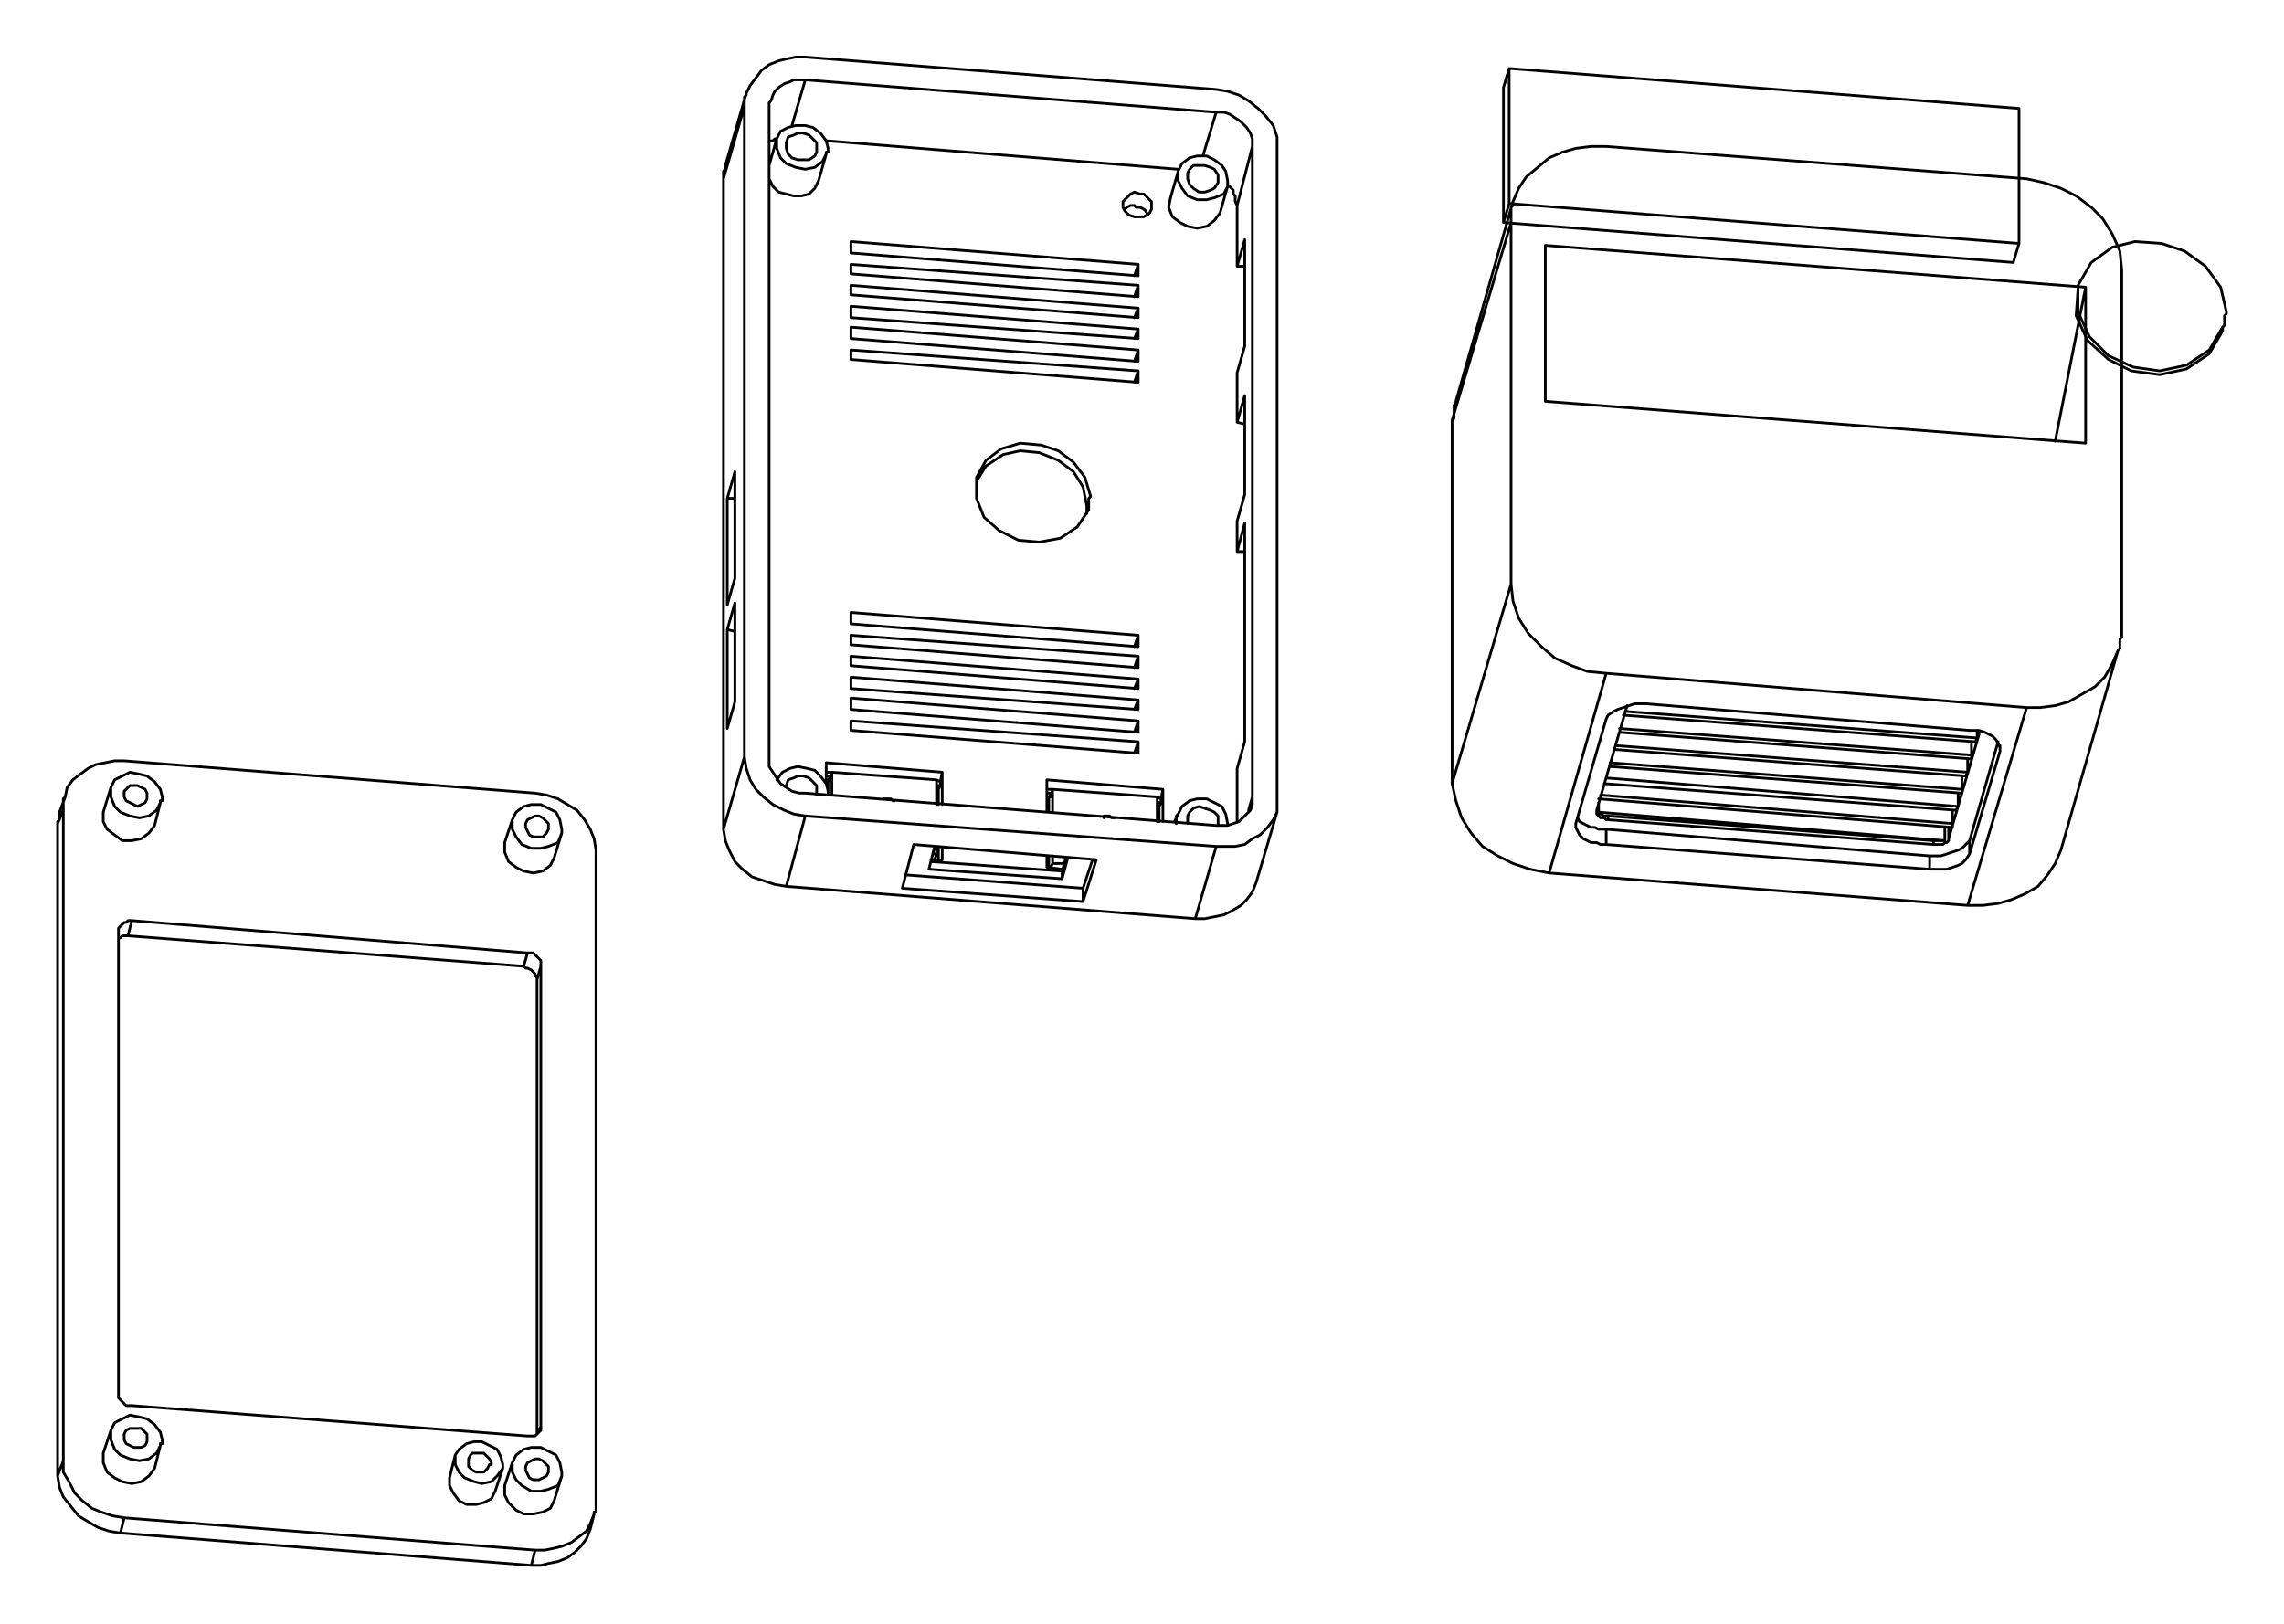
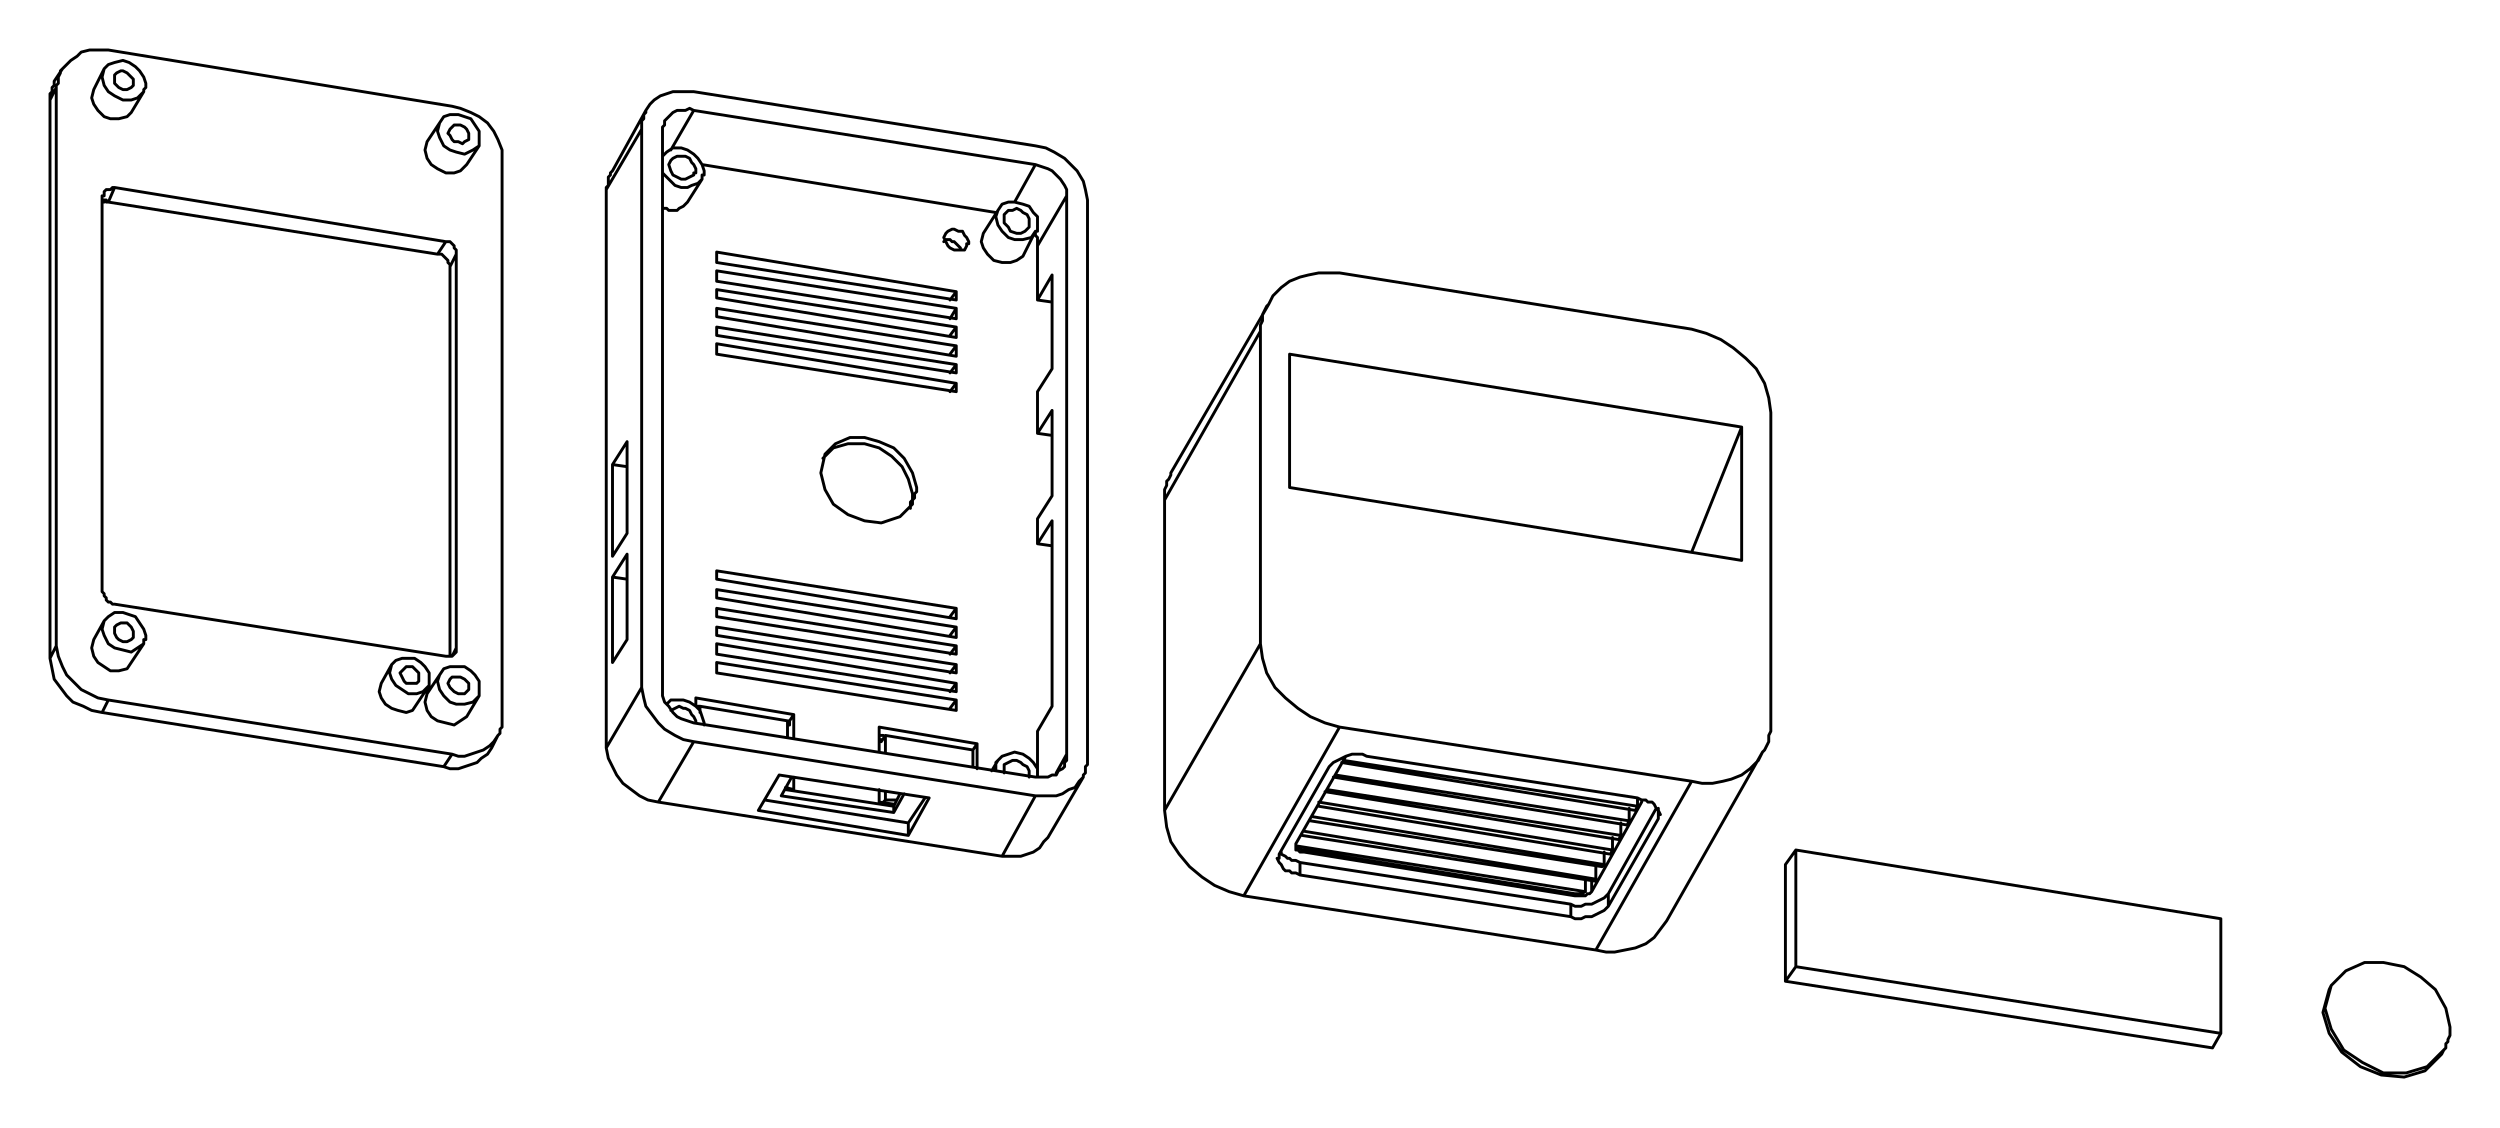
- <svg xmlns="http://www.w3.org/2000/svg" viewBox="0 0 1200.0 853.4" width="1200" height="853" fill="none" stroke="currentColor" stroke-linecap="round" stroke-linejoin="round" role="img">
-   <path id="case-print-g0-vis" d="M33 426L33 768 M30 433L30 776 M33 426L33 425L33 424L33 423L33 422L33 421L33 420L34 419 M34 419L35 414L38 410L42 407L46 404L50 402L55 401L60 400L65 400 M30 433L30 433L30 432L31 431L31 430L31 429L31 428L31 427 M65 798L59 797L53 795L48 793L43 789L39 785L36 779L33 774L33 768 M63 806L57 805L51 803L46 800L41 797L37 792L33 787L31 782L30 776 M65 400L281 417 M65 798L281 815 M281 417L287 418L293 420L298 423L303 426L307 431L310 436L312 441L313 447 M313 790L313 790L313 791L313 792L313 793L313 794L313 795L312 795L312 796 M312 796L310 801L308 805L304 808L300 811L295 813L291 814L286 815L281 815 M313 447L313 790 M81 434L78 438L74 441L69 442L64 442L60 439L56 436L54 432L54 427 M291 451L289 455L285 458L280 459L275 458L271 456L267 453L265 448L265 443 M62 732L62 490 M62 732L62 734L62 735L63 736L64 737L65 738L66 739L68 739L69 739 M69 484L68 484L67 484L66 485L65 485L64 486L63 487L62 488L62 489 M62 489L62 489L62 490 M277 755L69 739 M277 501L69 484 M277 755L278 755L279 755L280 755L281 755L282 754L283 753L284 752L284 751 M284 751L284 751L284 750 M284 508L284 506L284 505L283 504L282 503L281 502L280 501L278 501L277 501 M284 750L284 508 M81 772L78 776L74 779L69 780L64 779L60 777L56 774L54 769L54 764 M260 784L258 788L254 790L250 791L245 791L241 789L238 785L236 781L236 777 M291 789L289 793L285 795L280 796L275 796L271 794L267 790L265 786L265 781 M63 806L279 823 M310 804L308 809L305 813L302 816L298 819L293 821L288 822L284 823L279 823 M67 492L66 492L65 492L64 492L63 493L62 493L62 494 M275 508L67 492 M282 515L282 514L281 513L281 512L280 511L279 510L277 509L276 509L275 508 M282 754L282 515 M85 419L85 420L85 421L84 421L84 422 M84 422L82 426L78 429L73 430L68 429L63 427L60 424L58 419L58 414 M58 414L60 410L64 408L68 406L73 407L77 408L81 411L84 415L85 419 M295 436L295 436L295 437L295 438 M295 438L293 443L288 445L284 446L279 446L274 444L271 440L269 436L269 431 M269 431L271 427L275 424L279 423L284 423L288 425L292 427L294 431L295 436 M85 757L85 757L85 758L85 759L84 759L84 760 M84 760L82 764L78 767L73 768L68 767L63 765L60 762L58 757L58 752 M58 752L60 748L64 746L68 744L73 745L77 746L81 749L84 753L85 757 M264 770L264 770L264 771L264 772 M264 772L261 776L258 779L253 780L249 779L244 777L241 774L239 770L239 765 M239 765L241 762L245 759L249 758L253 758L257 760L261 762L263 766L264 770 M295 774L295 774L295 775L295 776 M295 776L293 781L288 783L284 784L279 784L274 781L271 778L269 774L269 769 M269 769L271 765L275 762L279 761L284 761L288 763L292 765L294 769L295 774 M77 419L77 419L77 420 M77 420L76 422L74 423L72 424L70 423L68 422L66 421L65 419L65 416 M65 416L66 415L68 413L70 413L72 413L74 414L76 415L77 417L77 419 M288 435L288 435L288 436 M288 436L287 438L285 440L283 440L280 440L278 439L277 437L276 435L276 433 M276 433L277 431L279 430L281 429L283 429L285 430L286 431L288 433L288 435 M77 756L77 757L77 758 M77 758L76 760L74 761L72 761L70 761L68 760L66 759L65 757L65 754 M65 754L66 752L68 751L70 751L72 751L74 751L76 753L77 754L77 756 M258 769L258 769L258 770L257 770 M257 770L256 772L254 774L252 774L250 774L248 773L246 771L246 769L246 767 M246 767L247 765L248 764L250 764L252 764L254 764L256 766L257 767L258 769 M288 773L288 773L288 774 M288 774L287 776L285 777L283 778L280 778L278 777L277 775L276 773L276 771 M276 771L277 769L279 768L281 767L283 767L285 768L286 769L288 771L288 773 M33 426L30 433 M33 768L30 776 M65 798L63 806 M281 815L279 823 M69 484L67 492 M277 501L275 508 M284 750L283 752 M284 508L282 515 M31 427L34 419 M310 804L312 796 M58 414L54 427 M84 422L81 434 M269 431L265 443 M295 438L291 451 M58 752L54 764 M84 760L81 772 M239 765L236 777 M264 772L260 784 M269 769L265 781 M295 776L291 789" stroke-width="1.4" vector-effect="non-scaling-stroke" />
-   <path id="case-print-g1-vis" d="M380 436L380 94 M391 398L391 56 M386 369L386 317 M386 369L382 383 M386 317L382 331 M382 383L382 331 M386 304L386 248 M386 248L382 262 M382 318L382 262 M386 304L382 318 M380 436L381 442L383 447L386 453L390 457L395 461L401 463L407 465L413 466 M391 398L392 404L394 410L397 415L401 419L406 423L412 426L417 428L423 429 M381 87L381 88L381 89L380 90L380 91L380 92L380 93L380 94 M413 466L628 483 M628 483L633 483L638 482L643 481L647 479L652 476L655 473L658 469L660 464 M493 452L493 445 M493 423L493 415 M493 415L492 415 M435 411L434 410 M435 418L435 411 M609 432L609 424 M609 424L608 424 M551 420L550 420 M551 456L551 450 M551 427L551 420 M603 113L602 111L601 110L599 109L597 109L596 108L594 108L592 109L591 110 M423 30L418 30L413 31L409 32L404 34L400 37L397 41L394 45L392 49 M392 49L392 50L391 51L391 52L391 53L391 54L391 55L391 56 M423 429L639 445 M423 30L639 47 M639 445L644 445L649 445L654 444L658 441L662 439L666 435L669 431L671 427 M671 427L671 426L671 425L671 424L671 423L671 422L671 421L671 420 M671 78L671 72L669 66L665 61L661 57L656 53L651 50L645 48L639 47 M671 420L671 78 M404 57L404 399 M423 417L420 417L416 416L413 414L410 412L408 409L406 406L404 403L404 399 M639 434L423 417 M658 419L658 419L658 420L658 421L658 422L658 423 M658 423L657 426L655 428L653 430L651 432L648 433L645 434L642 434L639 434 M658 77L658 419 M639 59L643 59L646 60L649 62L652 64L655 67L657 70L658 73L658 77 M639 59L423 42 M404 57L404 56L404 55L404 54L405 53 M405 53L406 50L407 48L409 46L412 44L415 43L417 42L420 42L423 42 M382 331L386 332 M382 262L386 262 M408 73L408 73L407 73L406 74L405 74L404 74 M650 432L650 404 M434 74L619 89 M650 108L649 106L649 105L649 103L648 102L648 100L647 99L646 98L645 97 M650 140L650 108 M650 290L654 290 M650 140L654 140 M650 290L650 274 M650 222L650 196 M650 222L654 223 M495 406L495 423 M495 446L495 452 M495 406L434 401 M495 452L489 452 M434 412L434 401 M611 415L611 432 M611 415L550 410 M558 457L550 456 M550 456L550 450 M550 427L550 410 M598 396L447 384 M598 396L598 390 M447 384L447 379 M598 390L447 379 M598 385L447 373 M598 385L598 379 M447 373L447 367 M598 379L447 367 M598 373L447 362 M598 373L598 368 M447 362L447 356 M598 368L447 356 M598 362L447 350 M598 362L598 357 M447 350L447 345 M598 357L447 345 M598 351L447 339 M598 351L598 345 M447 339L447 334 M598 345L447 334 M598 340L447 328 M598 340L598 334 M447 328L447 322 M598 334L447 322 M404 94L406 98L409 101L413 102L417 103L421 103L425 102L428 99L430 95 M573 261L570 251L564 243L556 237L547 234L536 233L526 236L518 242L513 251 M513 251L513 262L517 272L525 279L535 284L546 285L557 283L566 277L572 268 M572 268L572 267L572 266L572 265L572 264L572 263L572 262L573 261 M598 201L447 189 M598 201L598 195 M447 189L447 184 M598 195L447 184 M598 190L447 178 M598 190L598 184 M447 178L447 172 M598 184L447 172 M598 178L447 167 M598 178L598 173 M447 167L447 161 M598 173L447 161 M598 167L447 155 M598 167L598 162 M447 155L447 150 M598 162L447 150 M598 156L447 144 M598 156L598 150 M447 144L447 139 M598 150L447 139 M598 145L447 133 M598 145L598 139 M598 139L447 127 M447 133L447 127 M605 108L605 106L603 104L601 102L599 102L596 101L594 102L592 104L590 106 M590 106L590 109L591 111L593 113L596 114L599 114L601 114L604 112L605 110 M605 110L605 110L605 109L605 108 M615 104L614 109L616 114L620 117L624 119L629 120L634 119L638 116L641 112 M480 444L576 452 M576 452L569 474 M474 467L569 474 M480 444L474 467 M493 415L494 413 M494 413L494 411 M494 411L495 406 M492 413L494 413 M492 449L491 452 M492 449L492 445 M492 423L492 410 M435 411L436 408 M434 408L436 408 M492 449L490 449 M437 418L437 406 M436 410L437 406 M436 408L436 410 M609 424L610 422 M610 422L610 420 M610 420L611 415 M608 422L610 422 M608 432L608 419 M551 420L552 417 M550 417L552 417 M559 454L553 454 M553 454L552 456 M553 454L553 450 M553 427L553 415 M552 419L553 415 M552 417L552 419 M596 396L598 390 M596 385L598 379 M596 373L598 368 M596 362L598 357 M596 351L598 345 M596 340L598 334 M596 201L598 195 M596 190L598 184 M596 178L598 173 M596 167L598 162 M596 156L598 150 M596 145L598 139 M560 451L558 458 M489 453L558 458 M654 390L650 404 M654 390L654 275 M654 275L650 290 M654 260L650 274 M654 260L654 208 M654 208L650 222 M654 182L650 196 M654 182L654 126 M654 126L650 140 M435 416L434 412L431 408L428 405L424 404L419 403L415 404L411 406L408 410 M434 418L435 418L435 417L435 416 M434 406L437 406 M492 410L494 411 M550 415L553 415 M608 419L610 420 M645 433L644 428L642 424L638 422L634 420L629 420L625 421L621 424L619 428 M619 428L619 428L618 429L618 430L618 431L618 432L618 433 M645 434L645 434L645 433 M435 78L434 74L431 70L427 67L423 66L418 66L414 67L410 69L408 73 M408 73L408 78L410 83L413 86L418 88L423 89L428 88L432 85L434 81 M434 81L434 81L434 80L435 80L435 79L435 78 M571 266L569 256L564 248L556 242L546 238L536 237L527 239L518 245L513 253 M571 270L571 269L571 268L571 267L571 266 M645 95L644 90L642 87L638 84L634 82L629 82L625 83L621 86L619 90 M619 90L619 95L621 99L624 103L629 105L634 105L638 104L643 102L645 98 M645 98L645 97L645 96L645 95 M569 467L574 452 M569 474L569 467 M476 460L569 467 M429 416L429 413L427 411L425 409L422 408L419 408L417 409L414 410L413 413 M413 413L413 413L413 414 M429 418L429 418L429 417 M429 417L429 417L429 416 M492 410L437 406 M608 419L553 415 M640 432L640 429L638 427L636 426L633 425L630 424L627 425L625 427L624 429 M624 429L624 430L624 431L624 432L624 433 M640 434L640 434 M640 434L640 434L640 433L640 432 M429 78L429 75L427 73L425 71L422 70L419 70L417 71L414 72L413 75 M413 75L413 78L414 81L416 83L419 84L422 84L425 84L428 82L429 80 M429 80L429 79L429 78 M640 94L640 92L638 89L636 88L633 87L630 87L627 87L625 89L624 91 M624 91L624 94L625 97L627 99L630 101L633 101L636 100L638 99L640 96 M640 96L640 96L640 95L640 94 M558 462L558 458 M558 462L561 451 M558 462L488 457 M488 457L491 445 M470 421L469 421L468 420L467 420L466 420L465 420L464 420 M586 430L585 430L584 430L583 429L582 429L581 429L580 429L580 430 M380 436L391 398 M380 94L391 56 M413 466L423 429 M628 483L639 445 M656 426L658 419 M650 108L658 77 M632 82L639 59 M416 66L423 42 M392 49L381 87 M671 427L660 464 M617 432L619 428 M430 95L434 81 M404 87L408 73 M641 112L645 98 M615 104L619 90" stroke-width="1.4" vector-effect="non-scaling-stroke" />
-   <path id="case-print-g2-vis" d="M763 412L763 221 M794 307L794 117 M763 412L765 421L768 430L773 438L779 445L787 450L795 454L804 457L814 459 M794 307L795 316L798 325L803 333L810 340L817 346L826 350L834 353L844 354 M765 211L765 212L764 213L764 215L764 216L764 217L764 218L764 220L763 221 M844 77L836 77L828 78L821 80L814 83L808 88L802 93L798 99L795 106 M795 106L795 108L794 109L794 110L794 111L794 113L794 114L794 115L794 117 M814 459L1034 476 M1034 476L1042 476L1050 475L1057 473L1064 470L1071 466L1076 460L1080 454L1083 447 M844 354L1065 372 M844 77L1065 94 M1065 372L1072 372L1080 371L1087 369L1094 365L1101 361L1106 356L1110 349L1113 342 M1113 342L1114 341L1114 340L1114 339L1114 337L1114 336L1115 335L1115 333L1115 332 M1115 142L1114 132L1110 123L1105 115L1099 109L1091 103L1083 99L1074 96L1065 94 M1115 332L1115 142 M1096 233L812 211 M1096 233L1096 151 M1096 151L812 129 M812 211L812 129 M828 433L844 378 M865 370L862 370L859 370L856 371L853 372L850 373L848 374L845 376L844 378 M1035 384L865 370 M1051 395L1051 394L1051 393 M1051 393L1050 391L1049 389L1047 387L1045 386L1043 385L1040 384L1038 384L1035 384 M1035 449L1051 395 M1014 457L1017 457L1020 457L1023 457L1026 456L1029 455L1031 454L1033 452L1035 449 M1014 457L844 444 M828 433L828 433L828 434L828 435 M828 435L829 437L830 439L832 441L834 442L836 443L839 443L841 444L844 444 M1080 232L1096 151 M1050 390L1035 442 M1014 450L1017 450L1020 450L1023 449L1026 448L1029 447L1031 446L1033 444L1035 442 M844 436L1014 450 M829 430L830 432L832 433L834 434L836 435L838 435L840 436L842 436L844 436 M839 426L855 371 M1026 435L840 420 M1024 441L1040 386 M1026 433L1026 435 M1026 433L1026 426 M1029 424L1028 426 M1029 424L1029 417 M1031 415L1031 417 M1031 415L1031 408 M1034 406L1033 408 M1034 406L1034 399 M1036 397L1036 399 M1036 397L1036 390 M1039 388L1038 390 M1039 388L1039 384 M1016 444L1017 444L1018 444L1019 444L1021 444L1022 443L1023 443L1024 442L1024 441 M1016 442L1016 442L1017 442L1018 442L1019 442L1020 442L1021 442L1022 442 M1022 435L1022 442 M1022 442L840 427 M840 422L840 427 M839 426L839 426L839 427 M839 427L839 428L840 429L841 430L842 430L843 430L844 431L845 431 M840 427L840 428L841 428L842 428L842 429L843 429L844 429L845 429 M1028 426L843 412 M1026 433L841 418 M1031 417L846 403 M1029 424L844 409 M1033 408L848 394 M1031 415L846 401 M1036 399L851 385 M1034 406L849 392 M1038 390L853 376 M1036 397L851 383 M855 371L855 371 M1040 386L1040 386L1040 385 M1040 385L1040 385L1040 384 M1039 388L854 374 M1016 444L845 431 M845 429L1016 442 M763 412L794 307 M763 221L794 117 M814 459L844 354 M1034 476L1065 372 M1051 395L1051 392 M1035 449L1035 442 M1014 457L1014 450 M844 444L844 436 M1024 441L1024 435 M1040 386L1040 385 M1016 444L1016 442 M845 431L845 429 M795 106L765 211 M1113 342L1083 447" stroke-width="1.4" vector-effect="non-scaling-stroke" />
-   <path id="case-print-g3-vis" d="M790 117L793 107 M793 107L793 36 M790 46L793 36 M790 117L790 46 M1058 138L1061 128 M1061 128L1061 57 M790 117L1058 138 M793 107L1061 128 M793 36L1061 57" stroke-width="1.4" vector-effect="non-scaling-stroke" />
-   <path id="case-print-g4-vis" d="M1170 164L1167 151L1159 140L1148 132L1136 128L1122 127L1110 130L1099 138L1092 150 M1092 150L1092 164L1098 177L1108 187L1121 193L1135 195L1149 192L1161 184L1168 172 M1168 172L1169 171L1169 170L1169 169L1169 168L1169 167L1169 166L1170 165L1170 164 M1092 152L1091 166L1097 179L1108 189L1120 195L1135 197L1149 194L1161 186L1168 174 M1168 174L1168 172 M1092 152L1092 150" stroke-width="1.4" vector-effect="non-scaling-stroke" />
+ <svg xmlns="http://www.w3.org/2000/svg" viewBox="0 0 1200.0 541.0" width="1200" height="541" fill="none" stroke="currentColor" stroke-linecap="round" stroke-linejoin="round" role="img">
+   <path id="case-print-g0-vis" d="M27 42L27 310 M24 48L24 316 M27 42L27 41L28 40L28 39L28 38L28 37L29 35L29 34L30 33 M30 33L32 31L34 29L37 27L39 25L43 24L46 24L49 24L52 24 M24 48L24 47L24 46L24 45L25 44L25 43L25 42L26 41L26 39 M52 336L47 335L43 333L39 331L35 327L32 324L30 320L28 315L27 310 M49 342L44 341L40 339L35 337L32 334L29 330L26 326L25 321L24 316 M52 24L217 51 M52 336L217 362 M217 51L221 52L226 54L230 56L234 59L237 63L239 67L241 72L241 76 M241 344L241 346L241 347L241 348L241 349L240 350L240 351L240 352L239 353 M239 353L237 356L235 358L232 360L229 361L226 362L223 363L220 363L217 362 M241 76L241 344 M63 54L61 56L57 57L53 57L50 56L47 53L45 50L44 47L45 43 M224 79L221 82L218 83L214 83L210 81L207 79L205 76L204 72L205 68 M49 284L49 95 M49 284L50 285L50 286L51 287L51 288L52 289L53 289L54 290L55 290 M55 90L54 90L53 91L52 91L51 91L50 92L50 93 M50 93L50 93L50 94L49 94L49 95 M214 315L55 290 M214 116L55 90 M214 315L214 315L215 315L216 315L217 315L218 314L219 313 M219 313L219 313L219 312L219 311 M219 122L219 121L219 120L218 119L218 118L217 117L216 116L215 116L214 116 M219 311L219 122 M63 318L61 321L57 322L53 322L50 320L47 318L45 315L44 311L45 307 M200 338L198 341L195 342L191 341L188 340L185 338L183 335L182 332L183 328 M224 344L221 346L218 348L214 347L210 346L207 344L205 341L204 337L205 333 M49 342L213 368 M236 359L234 362L231 364L229 366L226 367L223 368L220 369L216 369L213 368 M52 97L51 97L51 96L50 96L50 97L49 97 M210 122L52 97 M216 128L216 127L215 126L215 125L214 124L213 123L212 122L211 122L210 122 M216 315L216 128 M70 40L70 41L70 42L69 43L69 44 M69 44L66 47L63 48L59 48L55 46L52 44L50 41L49 37L50 33 M50 33L52 31L55 30L59 29L62 30L65 32L67 34L69 37L70 40 M230 66L230 66L230 67L230 68L230 69L230 70 M230 70L227 72L223 74L219 73L216 72L213 70L211 66L210 63L211 59 M211 59L213 56L216 55L220 55L223 56L226 57L228 60L230 63L230 66 M70 305L70 305L70 306L70 307L69 307L69 308L69 309 M69 309L66 311L63 313L59 312L55 311L52 309L50 305L49 302L50 298 M50 298L52 296L55 294L59 294L62 295L65 296L67 299L69 302L70 305 M206 326L206 326L206 327L206 328L206 329 M206 329L203 332L200 333L196 333L193 331L190 329L188 326L187 323L188 319 M188 319L190 317L193 316L196 316L199 316L202 318L204 320L206 323L206 326 M230 331L230 331L230 332L230 333L230 334 M230 334L227 337L223 338L219 338L216 337L213 334L211 331L210 327L211 324 M211 324L213 321L216 320L220 320L223 320L226 322L228 324L230 327L230 331 M64 39L64 40L64 41 M64 41L63 42L61 43L59 43L57 42L56 41L55 40L55 38L55 36 M55 36L56 35L58 34L59 34L61 35L62 36L63 37L64 38L64 39 M225 65L225 65L225 66L225 67 M225 67L223 68L222 69L220 68L218 68L217 67L216 65L215 64L216 62 M216 62L217 61L218 60L220 60L221 60L223 61L224 62L225 64L225 65 M64 304L64 304L64 305L64 306 M64 306L63 307L61 308L59 308L57 307L56 306L55 304L55 303L55 301 M55 301L56 300L58 299L59 299L61 299L62 300L63 301L64 303L64 304 M201 325L201 325L201 326L201 327 M201 327L200 328L198 328L197 328L195 328L194 327L193 325L192 323L193 322 M193 322L194 321L195 320L197 320L198 320L199 321L200 322L201 323L201 325 M225 330L225 330L225 331 M225 331L223 333L222 333L220 333L218 332L217 331L216 330L215 328L216 326 M216 326L217 325L218 325L220 325L221 325L223 326L224 327L225 328L225 330 M27 42L24 48 M27 310L24 316 M52 336L49 342 M217 362L213 368 M55 90L52 97 M214 116L210 122 M219 311L217 315 M219 122L216 128 M26 39L30 33 M236 359L239 353 M50 33L45 43 M69 44L63 54 M211 59L205 68 M230 70L224 79 M50 298L45 307 M69 309L63 318 M188 319L183 328 M206 329L200 338 M211 324L205 333 M230 334L224 344" stroke-width="1.4" vector-effect="non-scaling-stroke" />
+   <path id="case-print-g1-vis" d="M291 359L291 91 M308 330L308 62 M301 307L301 266 M301 307L294 318 M301 266L294 277 M294 318L294 277 M301 256L301 212 M301 212L294 223 M294 267L294 223 M301 256L294 267 M291 359L292 364L294 368L296 372L299 376L303 379L307 382L311 384L316 385 M308 330L309 335L310 339L313 343L316 347L319 350L324 353L328 355L333 356 M294 82L293 83L293 84L292 85L292 86L292 87L292 89L291 90L291 91 M316 385L481 411 M481 411L484 411L487 411L490 411L493 410L496 409L499 407L501 404L503 402 M378 378L378 378 M461 120L461 119L460 118L459 117L458 116L457 116L456 115L454 115L453 116 M333 44L330 44L326 44L323 44L320 45L317 46L314 48L312 50L310 53 M310 53L310 54L309 55L309 56L309 57L308 58L308 59L308 61L308 62 M333 356L497 382 M333 44L497 70 M497 382L500 382L504 382L507 382L510 381L513 379L516 378L518 375L520 373 M520 373L520 372L521 371L521 370L521 368L522 367L522 366L522 365L522 364 M522 96L521 91L520 87L517 82L514 79L511 76L506 73L502 71L497 70 M522 364L522 96 M318 63L318 331 M333 347L330 346L327 345L325 344L323 342L321 339L319 337L318 334L318 331 M497 373L333 347 M512 362L512 363L512 364L512 365L511 366L511 367L511 368 M511 368L510 369L508 370L507 372L505 372L503 373L501 373L499 373L497 373 M512 94L512 362 M497 79L500 80L503 81L505 82L507 84L509 86L511 89L512 91L512 94 M497 79L333 53 M318 63L318 63L318 62L318 61L319 60L319 59L319 58 M319 58L320 57L322 55L323 54L325 53L327 53L329 53L331 52L333 53 M294 277L301 278 M294 223L301 224 M498 373L498 373 M498 372L498 351 M337 79L478 102 M498 118L498 117L498 116L498 115L498 114L497 113L497 112 M498 144L498 118 M498 261L505 262 M498 144L505 145 M498 261L498 249 M498 208L498 188 M498 208L505 209 M381 343L381 354 M381 373L381 379 M381 343L334 335 M381 379L377 378 M334 339L334 335 M469 357L469 369 M469 357L422 349 M429 386L422 385 M422 385L422 379 M422 361L422 349 M459 341L344 323 M459 341L459 336 M344 323L344 318 M459 336L344 318 M459 332L344 314 M459 332L459 328 M344 314L344 309 M459 328L344 309 M459 323L344 305 M459 323L459 319 M344 305L344 301 M459 319L344 301 M459 314L344 296 M459 314L459 310 M344 296L344 292 M459 310L344 292 M459 306L344 287 M459 306L459 301 M344 287L344 283 M459 301L344 283 M459 297L344 278 M459 297L459 292 M344 278L344 274 M459 292L344 274 M318 100L320 100L321 101L323 101L325 101L326 100L328 99L329 98L330 97 M440 234L438 227L434 220L429 215L422 212L415 210L408 210L401 213L396 218 M396 218L394 227L396 235L400 242L407 247L415 250L423 251L432 248L438 242 M438 242L438 241L438 240L439 239L439 238L439 237L440 236L440 235L440 234 M459 188L344 170 M459 188L459 184 M344 170L344 165 M459 184L344 165 M459 179L344 161 M459 179L459 175 M344 161L344 157 M459 175L344 157 M459 171L344 152 M459 171L459 166 M344 152L344 148 M459 166L344 148 M459 162L344 143 M459 162L459 157 M344 143L344 139 M459 157L344 139 M459 153L344 135 M459 153L459 148 M344 135L344 130 M459 148L344 130 M459 144L344 126 M459 144L459 140 M459 140L344 121 M344 126L344 121 M465 116L464 114L463 113L462 111L460 111L458 110L457 110L455 111L454 112 M454 112L453 114L454 116L455 118L456 119L458 120L460 120L463 120L464 118 M464 118L464 118L464 117L465 117L465 116 M472 112L471 116L472 119L474 122L477 125L481 126L485 126L488 125L491 123 M374 372L446 383 M446 383L436 401 M364 389L436 401 M374 372L364 389 M378 348L379 348 M379 348L379 346 M379 346L381 343 M378 348L379 348 M378 354L378 346 M336 342L336 339 M335 340L336 339 M467 362L467 362 M467 362L467 360 M467 360L469 357 M467 362L467 362 M467 368L467 360 M422 355L423 355 M422 355L423 355 M430 384L425 384 M425 384L424 385 M425 384L425 380 M425 361L425 353 M423 356L425 353 M423 355L423 356 M456 340L459 336 M456 332L459 328 M456 323L459 319 M456 314L459 310 M456 305L459 301 M456 296L459 292 M456 188L459 184 M456 179L459 175 M456 170L459 166 M456 161L459 157 M456 153L459 148 M456 144L459 140 M432 381L429 387 M377 379L429 387 M505 339L498 351 M505 339L505 250 M505 250L498 261 M505 238L498 249 M505 238L505 197 M505 197L498 208 M505 177L498 188 M505 177L505 132 M505 132L498 144 M338 347L337 344L336 341L334 339L331 337L328 336L325 336L322 336L320 338 M338 348L338 348L338 347 M334 339L336 339 M378 346L379 346 M422 353L424 353 M467 360L467 360 M498 372L498 369L496 366L494 364L491 362L487 361L484 362L481 363L479 365 M479 365L478 366L478 367L478 368L478 369L478 370 M498 373L498 373L498 372 M338 82L337 79L335 76L333 74L330 72L327 71L323 71L320 73L318 75 M318 75L318 75 M318 83L320 85L322 87L324 89L327 90L330 90L332 89L335 88L337 86 M337 86L337 85L337 84L338 84L338 83L338 82 M438 237L436 230L433 224L428 219L422 215L415 213L407 213L400 215L395 220 M437 244L437 243L437 242L437 241L438 240L438 239L438 238L438 237 M498 108L498 104L496 102L494 99L491 98L487 97L484 97L481 98L479 101 M479 101L478 104L479 108L481 111L484 114L487 115L491 115L495 114L497 111 M497 111L498 111L498 110L498 109L498 108 M436 395L444 383 M436 401L436 395 M367 384L436 395 M334 346L333 344L332 343L331 341L329 340L328 340L326 339L324 340L322 341 M334 347L334 347L334 346 M378 346L336 339 M467 360L425 353 M494 372L494 370L493 368L491 367L490 366L488 365L486 365L484 366L482 367 M482 367L482 368L482 369L482 370L482 371 M494 373L494 372 M334 81L333 79L332 78L331 76L329 75L327 75L325 75L323 76L322 77 M322 77L321 79L322 82L323 84L325 85L327 86L329 86L331 85L333 84 M333 84L333 83L334 83L334 82L334 81 M494 107L494 105L493 103L491 102L490 101L488 100L486 101L484 101L482 103 M482 103L482 105L482 107L484 109L485 111L488 112L490 112L492 111L494 109 M494 109L494 109L494 108L494 107 M429 390L429 387 M429 390L434 381 M429 390L375 382 M375 382L380 373 M291 359L308 330 M291 91L308 62 M316 385L333 356 M481 411L497 382 M507 371L512 362 M498 118L512 94 M487 97L497 79 M322 72L333 53 M310 53L294 82 M520 373L503 402 M476 370L479 365 M330 97L337 86 M318 75L318 75 M491 123L497 111 M472 112L479 101" stroke-width="1.4" vector-effect="non-scaling-stroke" />
+   <path id="case-print-g2-vis" d="M559 389L559 240 M605 309L605 159 M559 389L560 397L562 404L566 410L571 416L577 421L583 425L590 428L597 430 M605 309L606 316L608 323L612 330L617 335L623 340L629 344L636 347L643 349 M562 227L562 228L561 230L560 231L560 233L559 235L559 237L559 238L559 240 M643 131L638 131L633 131L628 132L624 133L619 135L615 138L611 142L609 146 M609 146L608 147L607 149L606 151L606 152L606 154L605 156L605 158L605 159 M597 430L766 456 M766 456L771 457L775 457L780 456L785 455L790 453L794 450L797 446L800 442 M643 349L812 375 M643 131L812 158 M812 375L817 376L822 376L827 375L831 374L836 372L840 369L844 365L846 361 M846 361L847 360L848 358L849 356L849 355L849 353L850 351L850 349L850 348 M850 198L849 191L847 184L843 177L838 172L832 167L826 163L819 160L812 158 M850 348L850 198 M836 269L619 234 M836 269L836 205 M836 205L619 170 M619 234L619 170 M614 410L638 368 M656 363L654 362L651 362L649 362L646 363L644 364L642 365L640 366L638 368 M786 383L656 363 M796 393L796 393L796 392L796 391L797 391 M797 391L796 389L795 388L794 386L793 385L791 385L790 384L788 384L786 383 M772 435L796 393 M754 440L756 441L759 441L761 440L764 440L766 439L768 438L770 437L772 435 M754 440L624 420 M614 410L614 410L614 411L614 412L613 412 M613 412L614 414L615 415L616 417L617 418L619 418L620 419L622 419L624 420 M812 265L836 205 M795 388L772 429 M754 434L756 435L759 435L761 434L764 434L766 433L768 432L770 431L772 429 M624 414L754 434 M615 409L615 410L617 411L618 412L619 412L620 413L621 413L622 413L624 414 M622 405L646 363 M766 423L625 401 M764 428L788 385 M766 422L766 423 M766 422L766 416 M770 415L769 416 M770 415L770 409 M774 408L773 410 M774 408L774 402 M778 401L777 403 M778 401L778 395 M782 394L781 396 M782 394L782 388 M786 387L785 389 M786 387L786 383 M756 430L757 430L758 430L759 430L760 430L761 430L762 429L763 429L764 428 M756 429L757 429L758 429L759 429L760 429L760 428L761 428 M761 423L761 428 M761 428L622 406 M622 405L622 406 M622 405L622 405L622 406 M622 406L622 407L622 408L623 408L624 409L625 409L626 409 M622 406L623 407L624 407L625 408L626 408 M769 416L629 394 M766 422L626 399 M773 410L633 387 M770 415L630 392 M777 403L636 380 M774 408L633 385 M781 396L640 373 M778 401L637 379 M785 389L644 366 M782 394L641 372 M788 385L788 385L788 384 M788 384L788 384 M786 387L645 365 M756 430L626 409 M626 408L756 429 M559 389L605 309 M559 240L605 159 M597 430L643 349 M766 456L812 375 M796 393L796 388 M772 435L772 429 M754 440L754 434 M624 420L624 414 M764 428L764 423 M788 385L788 384 M756 430L756 429 M626 409L626 408 M609 146L562 227 M846 361L800 442" stroke-width="1.4" vector-effect="non-scaling-stroke" />
+   <path id="case-print-g3-vis" d="M857 471L862 464 M862 464L862 408 M857 415L862 408 M857 471L857 415 M1062 503L1066 496 M1066 496L1066 441 M857 471L1062 503 M862 464L1066 496 M862 408L1066 441" stroke-width="1.4" vector-effect="non-scaling-stroke" />
+   <path id="case-print-g4-vis" d="M1176 493L1174 484L1169 475L1162 469L1154 464L1144 462L1135 462L1126 466L1119 473 M1119 473L1116 484L1119 494L1125 504L1134 510L1144 515L1155 515L1165 512L1173 504 M1173 504L1174 503L1174 501L1175 500L1175 499L1176 497L1176 496L1176 495L1176 493 M1118 475L1115 486L1118 496L1124 505L1133 512L1143 516L1154 517L1164 514L1172 506 M1172 506L1173 504 M1118 475L1119 473" stroke-width="1.4" vector-effect="non-scaling-stroke" />
</svg>
